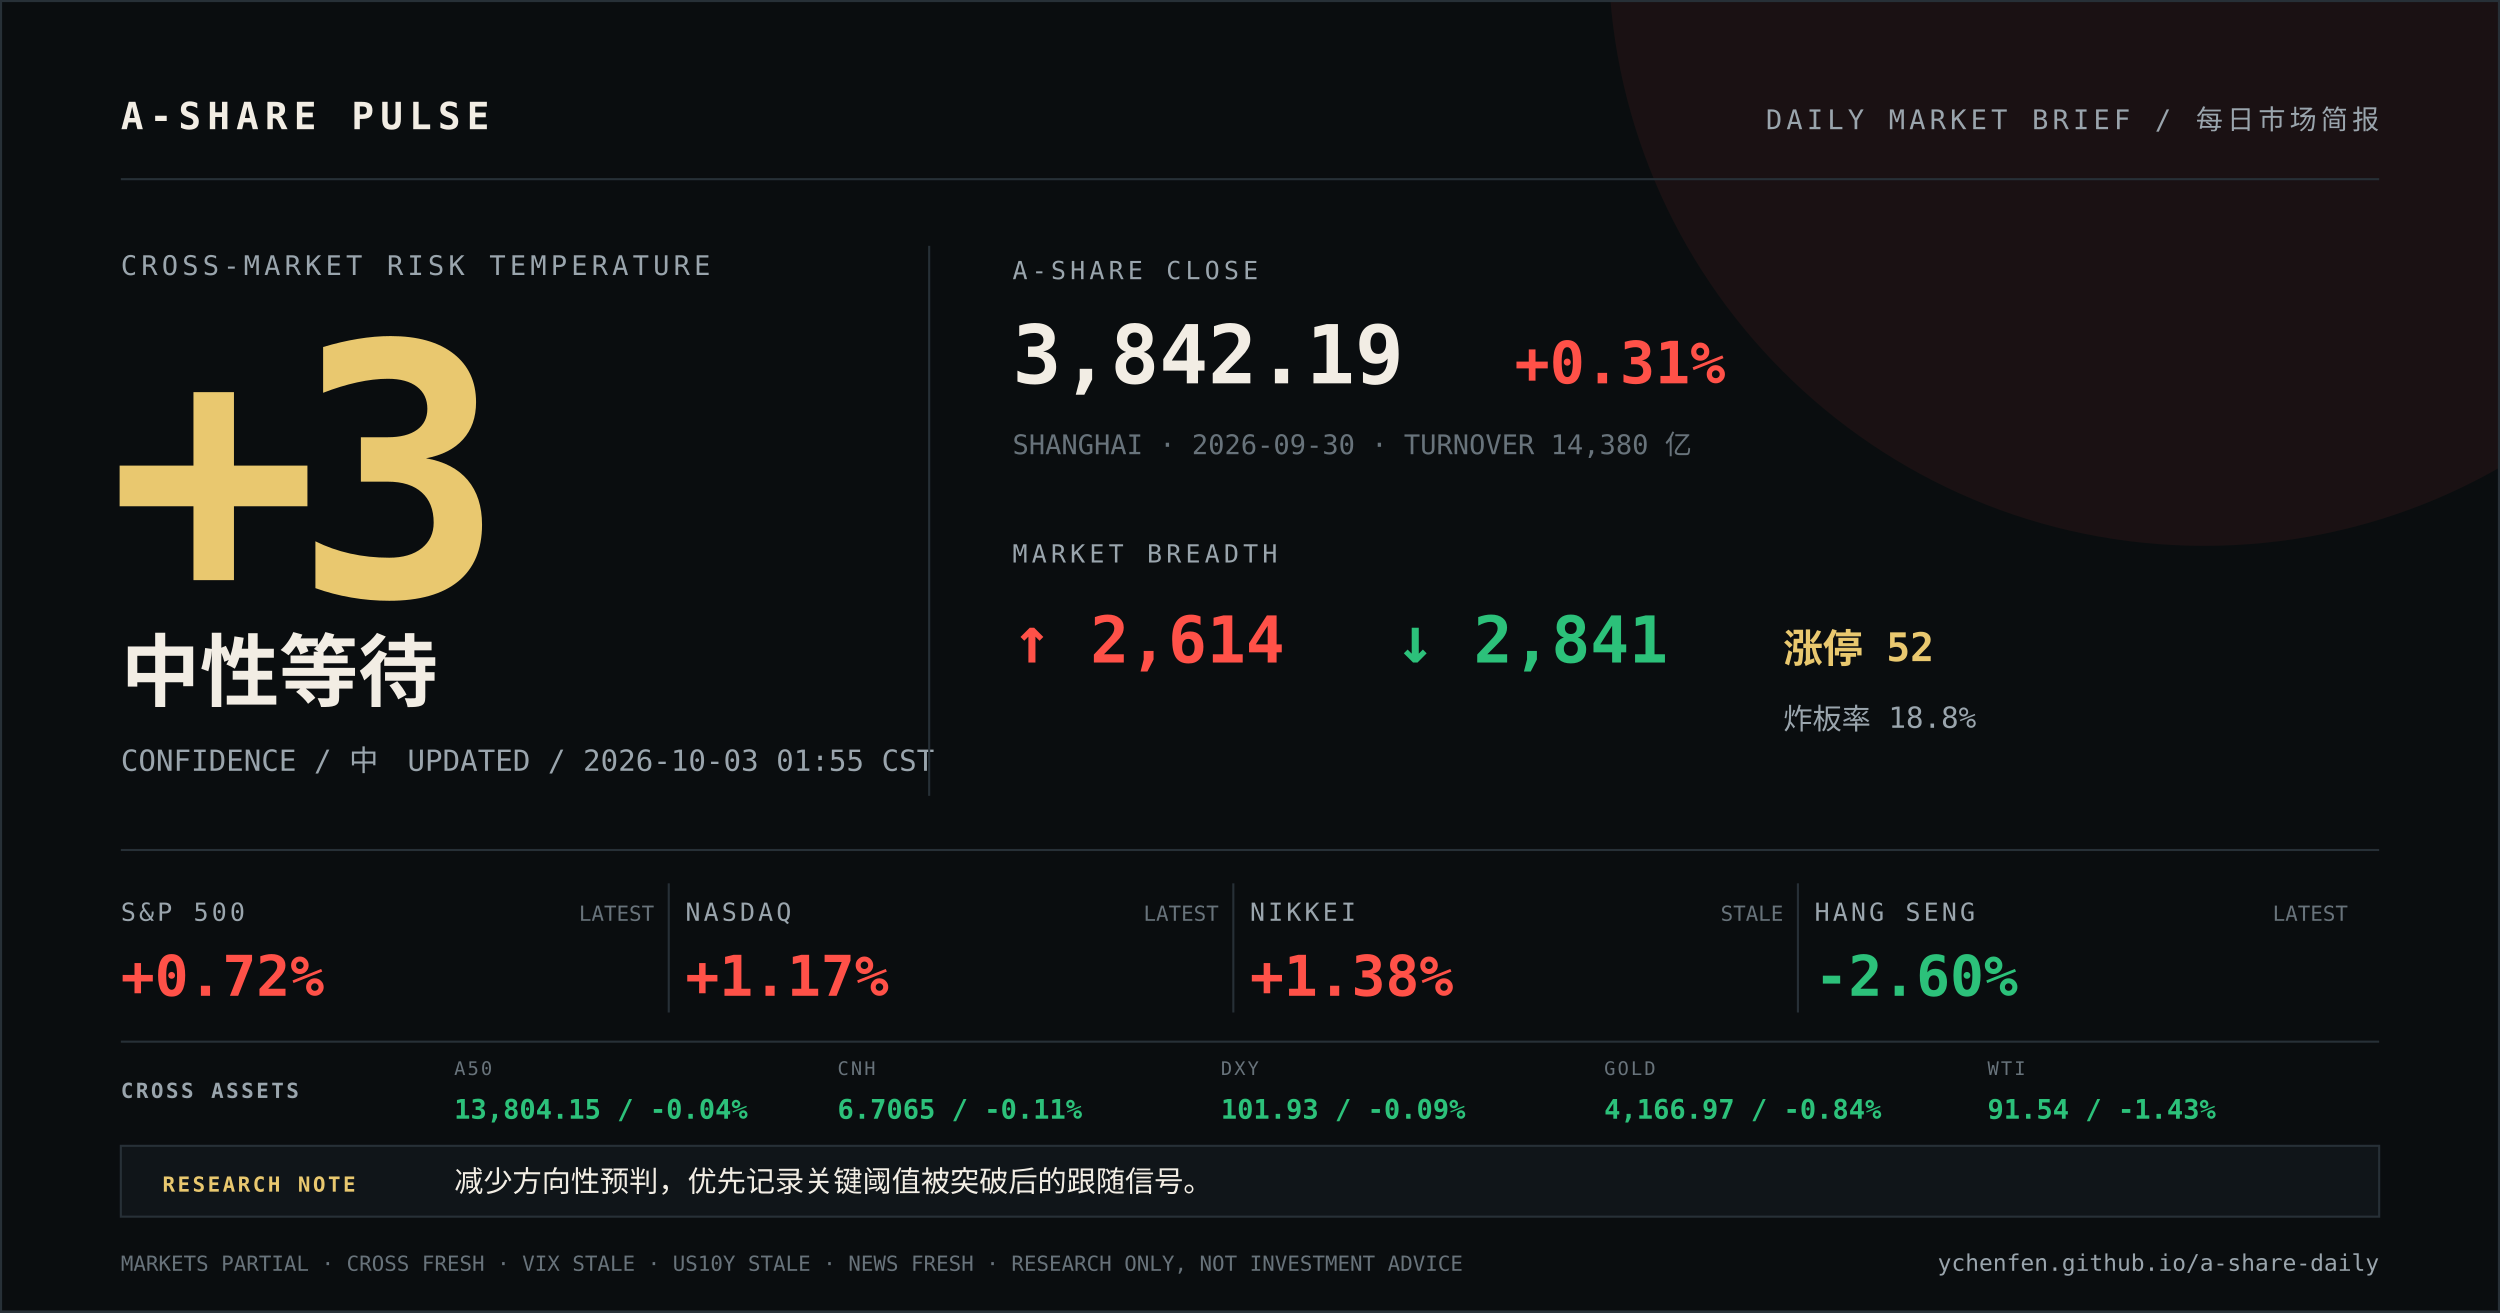
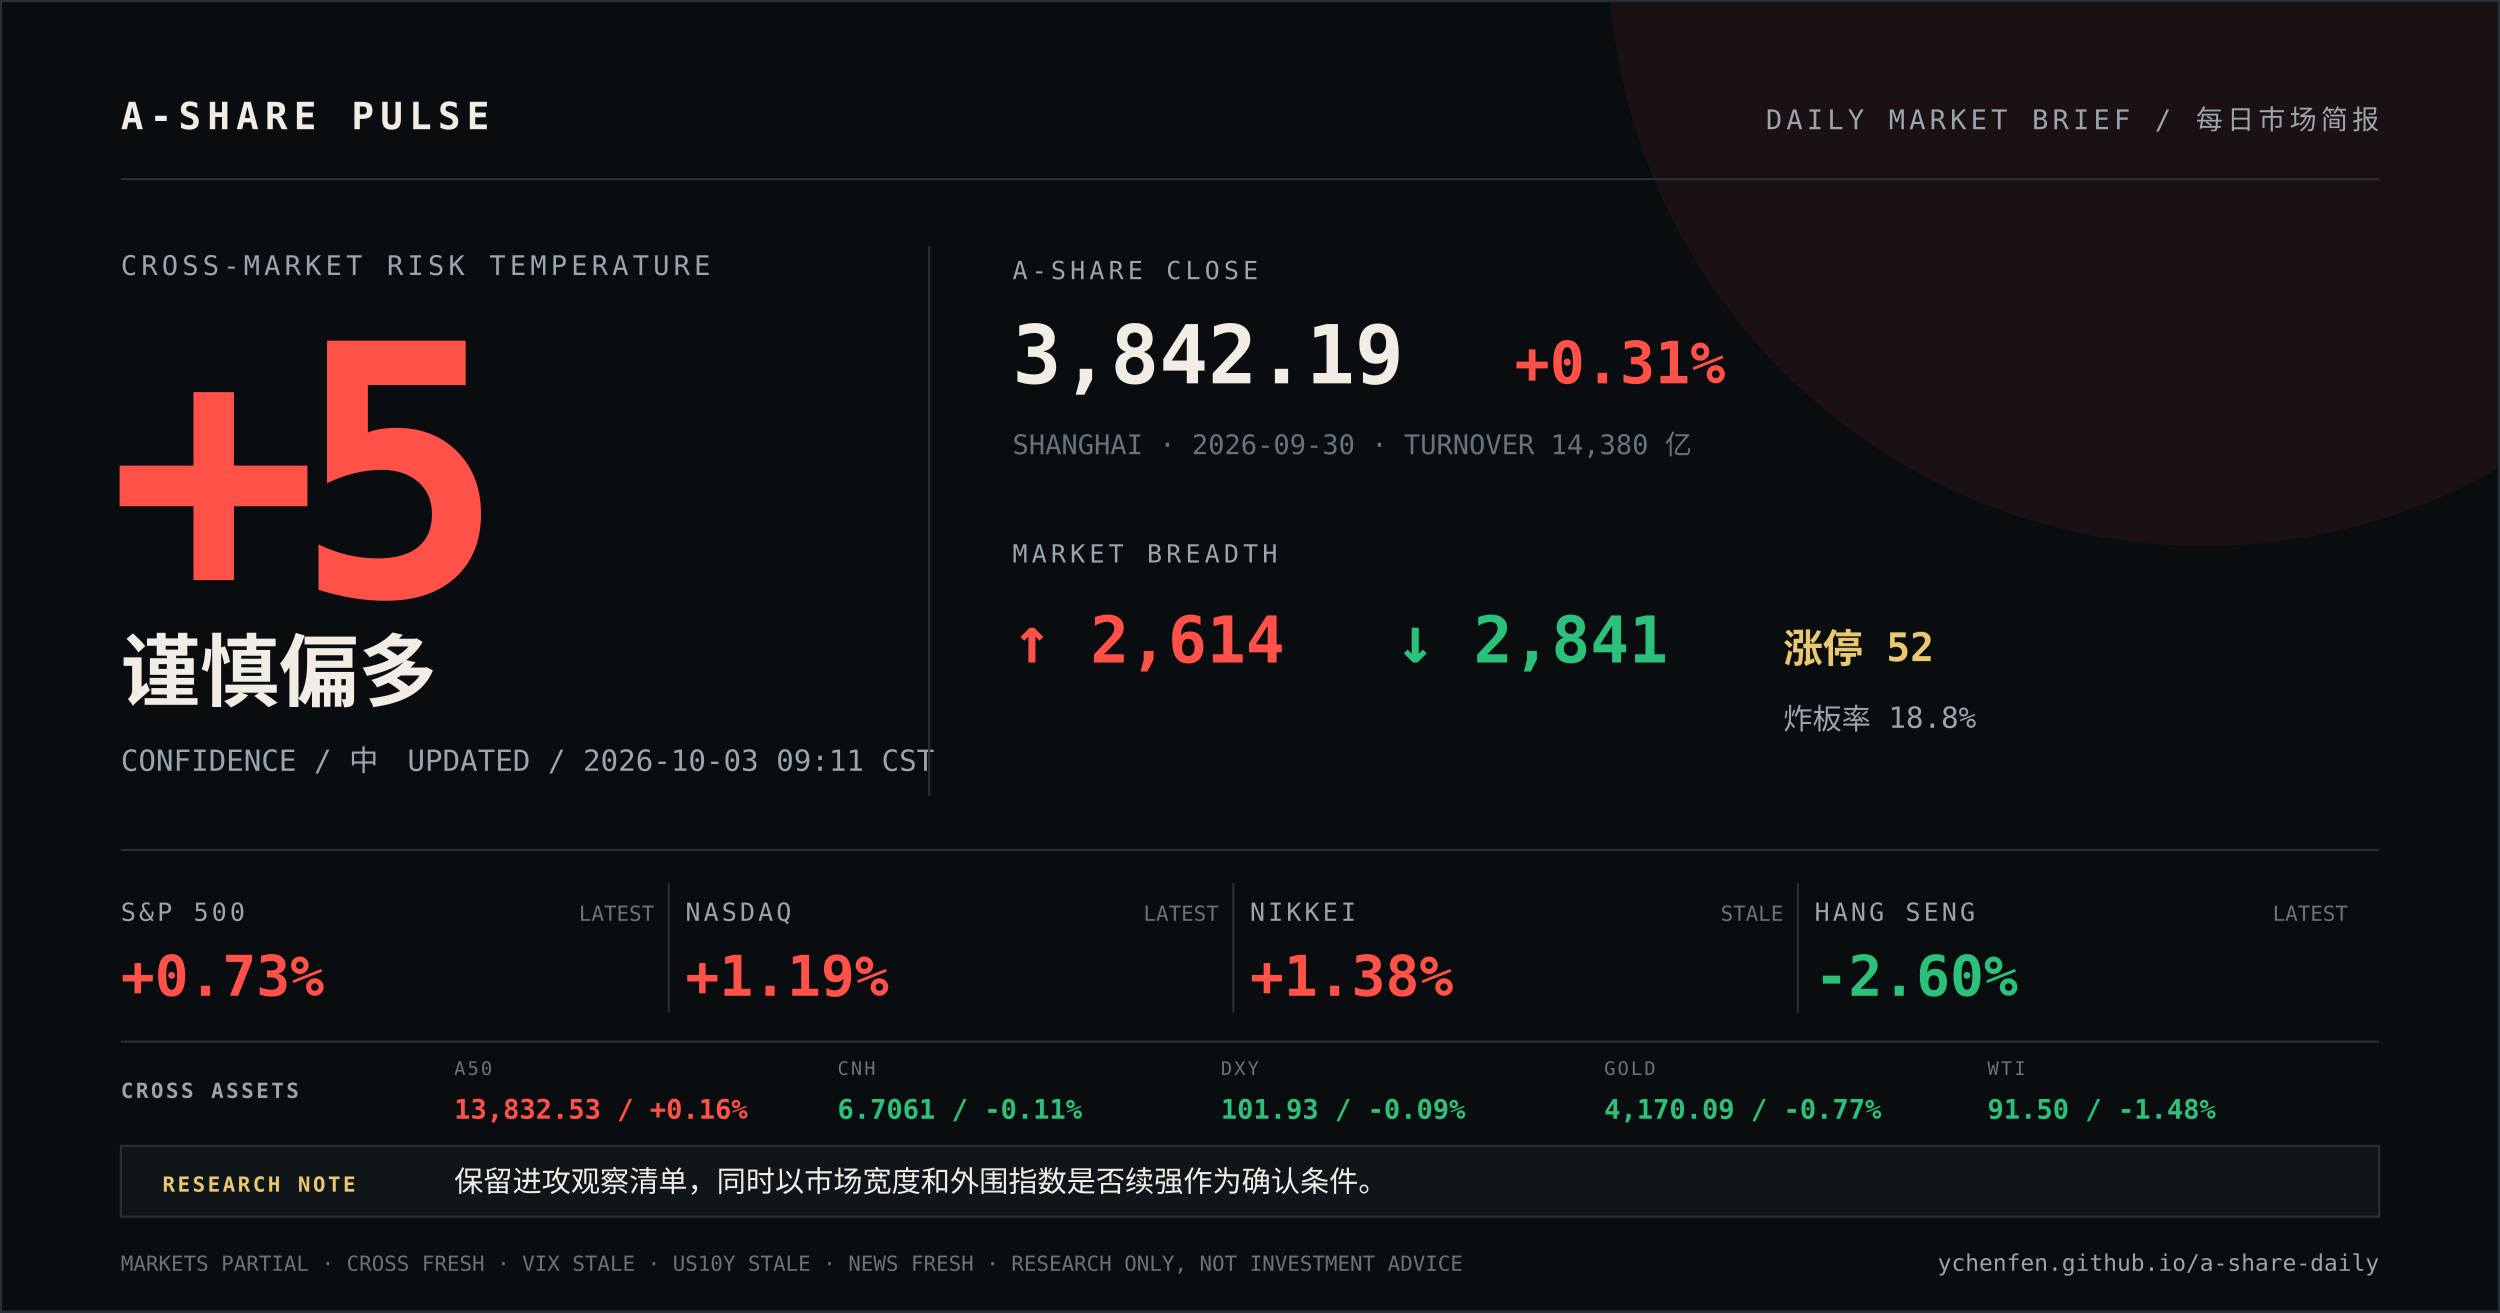
<svg xmlns="http://www.w3.org/2000/svg" width="1200" height="630" viewBox="0 0 1200 630">
  <rect width="1200" height="630" fill="#0a0d0f" />
  <circle cx="1058" cy="-24" r="286" fill="#ff5148" opacity="0.07" />
  <path d="M0 0H1200V630H0Z" fill="none" stroke="#273037" stroke-width="2" />
  <g font-family="DIN Alternate, SFMono-Regular, Menlo, monospace">
    <text x="58" y="62" fill="#f2ede4" font-size="18" font-weight="700" letter-spacing="3">A-SHARE PULSE</text>
    <text x="1142" y="62" fill="#9aa5ad" font-size="13" text-anchor="end" letter-spacing="2">DAILY MARKET BRIEF / 每日市场简报</text>
    <line x1="58" y1="86" x2="1142" y2="86" stroke="#273037" />
    <text x="58" y="132" fill="#9aa5ad" font-size="13" letter-spacing="2">CROSS-MARKET RISK TEMPERATURE</text>
-     <text x="52" y="286" fill="#e9c86f" font-size="168" font-weight="800" letter-spacing="-12">+3</text>
-     <text x="58" y="336" fill="#f2ede4" font-size="38" font-weight="700">中性等待</text>
-     <text x="58" y="370" fill="#9aa5ad" font-size="14">CONFIDENCE / 中　UPDATED / 2026-10-03 01:55 CST</text>
+     <text x="52" y="286" fill="#ff5148" font-size="168" font-weight="800" letter-spacing="-12">+5</text>
+     <text x="58" y="336" fill="#f2ede4" font-size="38" font-weight="700">谨慎偏多</text>
+     <text x="58" y="370" fill="#9aa5ad" font-size="14">CONFIDENCE / 中　UPDATED / 2026-10-03 09:11 CST</text>
    <line x1="446" y1="118" x2="446" y2="382" stroke="#273037" />
    <text x="486" y="134" fill="#9aa5ad" font-size="12" letter-spacing="2">A-SHARE CLOSE</text>
    <text x="486" y="184" fill="#f2ede4" font-size="39" font-weight="700">3,842.19</text>
    <text x="727" y="184" fill="#ff5148" font-size="28" font-weight="700">+0.31%</text>
    <text x="486" y="218" fill="#68737b" font-size="13">SHANGHAI · 2026-09-30 · TURNOVER 14,380 亿</text>
    <text x="486" y="270" fill="#9aa5ad" font-size="12" letter-spacing="2">MARKET BREADTH</text>
    <text x="486" y="318" fill="#ff5148" font-size="31" font-weight="700">↑ 2,614</text>
    <text x="670" y="318" fill="#2cc17a" font-size="31" font-weight="700">↓ 2,841</text>
    <text x="856" y="318" fill="#e9c86f" font-size="19" font-weight="700">涨停 52</text>
    <text x="856" y="350" fill="#9aa5ad" font-size="14">炸板率 18.8%</text>
    <line x1="58" y1="408" x2="1142" y2="408" stroke="#273037" />
    <text x="58" y="442" fill="#9aa5ad" font-size="12" letter-spacing="1.5">S&amp;P 500</text>
-     <text x="58" y="478" fill="#ff5148" font-size="27" font-weight="700">+0.72%</text>
+     <text x="58" y="478" fill="#ff5148" font-size="27" font-weight="700">+0.73%</text>
    <text x="314" y="442" fill="#68737b" font-size="10" text-anchor="end">LATEST</text>
    <line x1="321" y1="424" x2="321" y2="486" stroke="#273037" />
    <text x="329" y="442" fill="#9aa5ad" font-size="12" letter-spacing="1.5">NASDAQ</text>
-     <text x="329" y="478" fill="#ff5148" font-size="27" font-weight="700">+1.17%</text>
+     <text x="329" y="478" fill="#ff5148" font-size="27" font-weight="700">+1.19%</text>
    <text x="585" y="442" fill="#68737b" font-size="10" text-anchor="end">LATEST</text>
    <line x1="592" y1="424" x2="592" y2="486" stroke="#273037" />
    <text x="600" y="442" fill="#9aa5ad" font-size="12" letter-spacing="1.5">NIKKEI</text>
    <text x="600" y="478" fill="#ff5148" font-size="27" font-weight="700">+1.38%</text>
    <text x="856" y="442" fill="#68737b" font-size="10" text-anchor="end">STALE</text>
    <line x1="863" y1="424" x2="863" y2="486" stroke="#273037" />
    <text x="871" y="442" fill="#9aa5ad" font-size="12" letter-spacing="1.5">HANG SENG</text>
    <text x="871" y="478" fill="#2cc17a" font-size="27" font-weight="700">-2.60%</text>
    <text x="1127" y="442" fill="#68737b" font-size="10" text-anchor="end">LATEST</text>
    <line x1="58" y1="500" x2="1142" y2="500" stroke="#273037" />
    <text x="58" y="527" fill="#9aa5ad" font-size="10" font-weight="700" letter-spacing="1.2">CROSS ASSETS</text>
    <text x="218" y="516" fill="#68737b" font-size="9" letter-spacing="1">A50</text>
-     <text x="218" y="537" fill="#2cc17a" font-size="13" font-weight="700">13,804.15 / -0.04%</text>
+     <text x="218" y="537" fill="#ff5148" font-size="13" font-weight="700">13,832.53 / +0.16%</text>
    <text x="402" y="516" fill="#68737b" font-size="9" letter-spacing="1">CNH</text>
-     <text x="402" y="537" fill="#2cc17a" font-size="13" font-weight="700">6.7065 / -0.11%</text>
+     <text x="402" y="537" fill="#2cc17a" font-size="13" font-weight="700">6.7061 / -0.11%</text>
    <text x="586" y="516" fill="#68737b" font-size="9" letter-spacing="1">DXY</text>
    <text x="586" y="537" fill="#2cc17a" font-size="13" font-weight="700">101.93 / -0.09%</text>
    <text x="770" y="516" fill="#68737b" font-size="9" letter-spacing="1">GOLD</text>
-     <text x="770" y="537" fill="#2cc17a" font-size="13" font-weight="700">4,166.97 / -0.84%</text>
+     <text x="770" y="537" fill="#2cc17a" font-size="13" font-weight="700">4,170.09 / -0.77%</text>
    <text x="954" y="516" fill="#68737b" font-size="9" letter-spacing="1">WTI</text>
-     <text x="954" y="537" fill="#2cc17a" font-size="13" font-weight="700">91.54 / -1.43%</text>
+     <text x="954" y="537" fill="#2cc17a" font-size="13" font-weight="700">91.50 / -1.48%</text>
    <rect x="58" y="550" width="1084" height="34" fill="#101519" stroke="#273037" />
    <text x="78" y="572" fill="#e9c86f" font-size="10" font-weight="700" letter-spacing="1.2">RESEARCH NOTE</text>
-     <text x="218" y="572" fill="#f2ede4" font-size="14">减少方向性预判，优先记录关键阈值被突破后的跟随信号。</text>
+     <text x="218" y="572" fill="#f2ede4" font-size="14">保留进攻观察清单，同时以市场宽度和外围指数是否续强作为确认条件。</text>
    <text x="58" y="610" fill="#68737b" font-size="10">MARKETS PARTIAL · CROSS FRESH · VIX STALE · US10Y STALE · NEWS FRESH · RESEARCH ONLY, NOT INVESTMENT ADVICE</text>
    <text x="1142" y="610" fill="#9aa5ad" font-size="11" text-anchor="end">ychenfen.github.io/a-share-daily</text>
  </g>
</svg>
